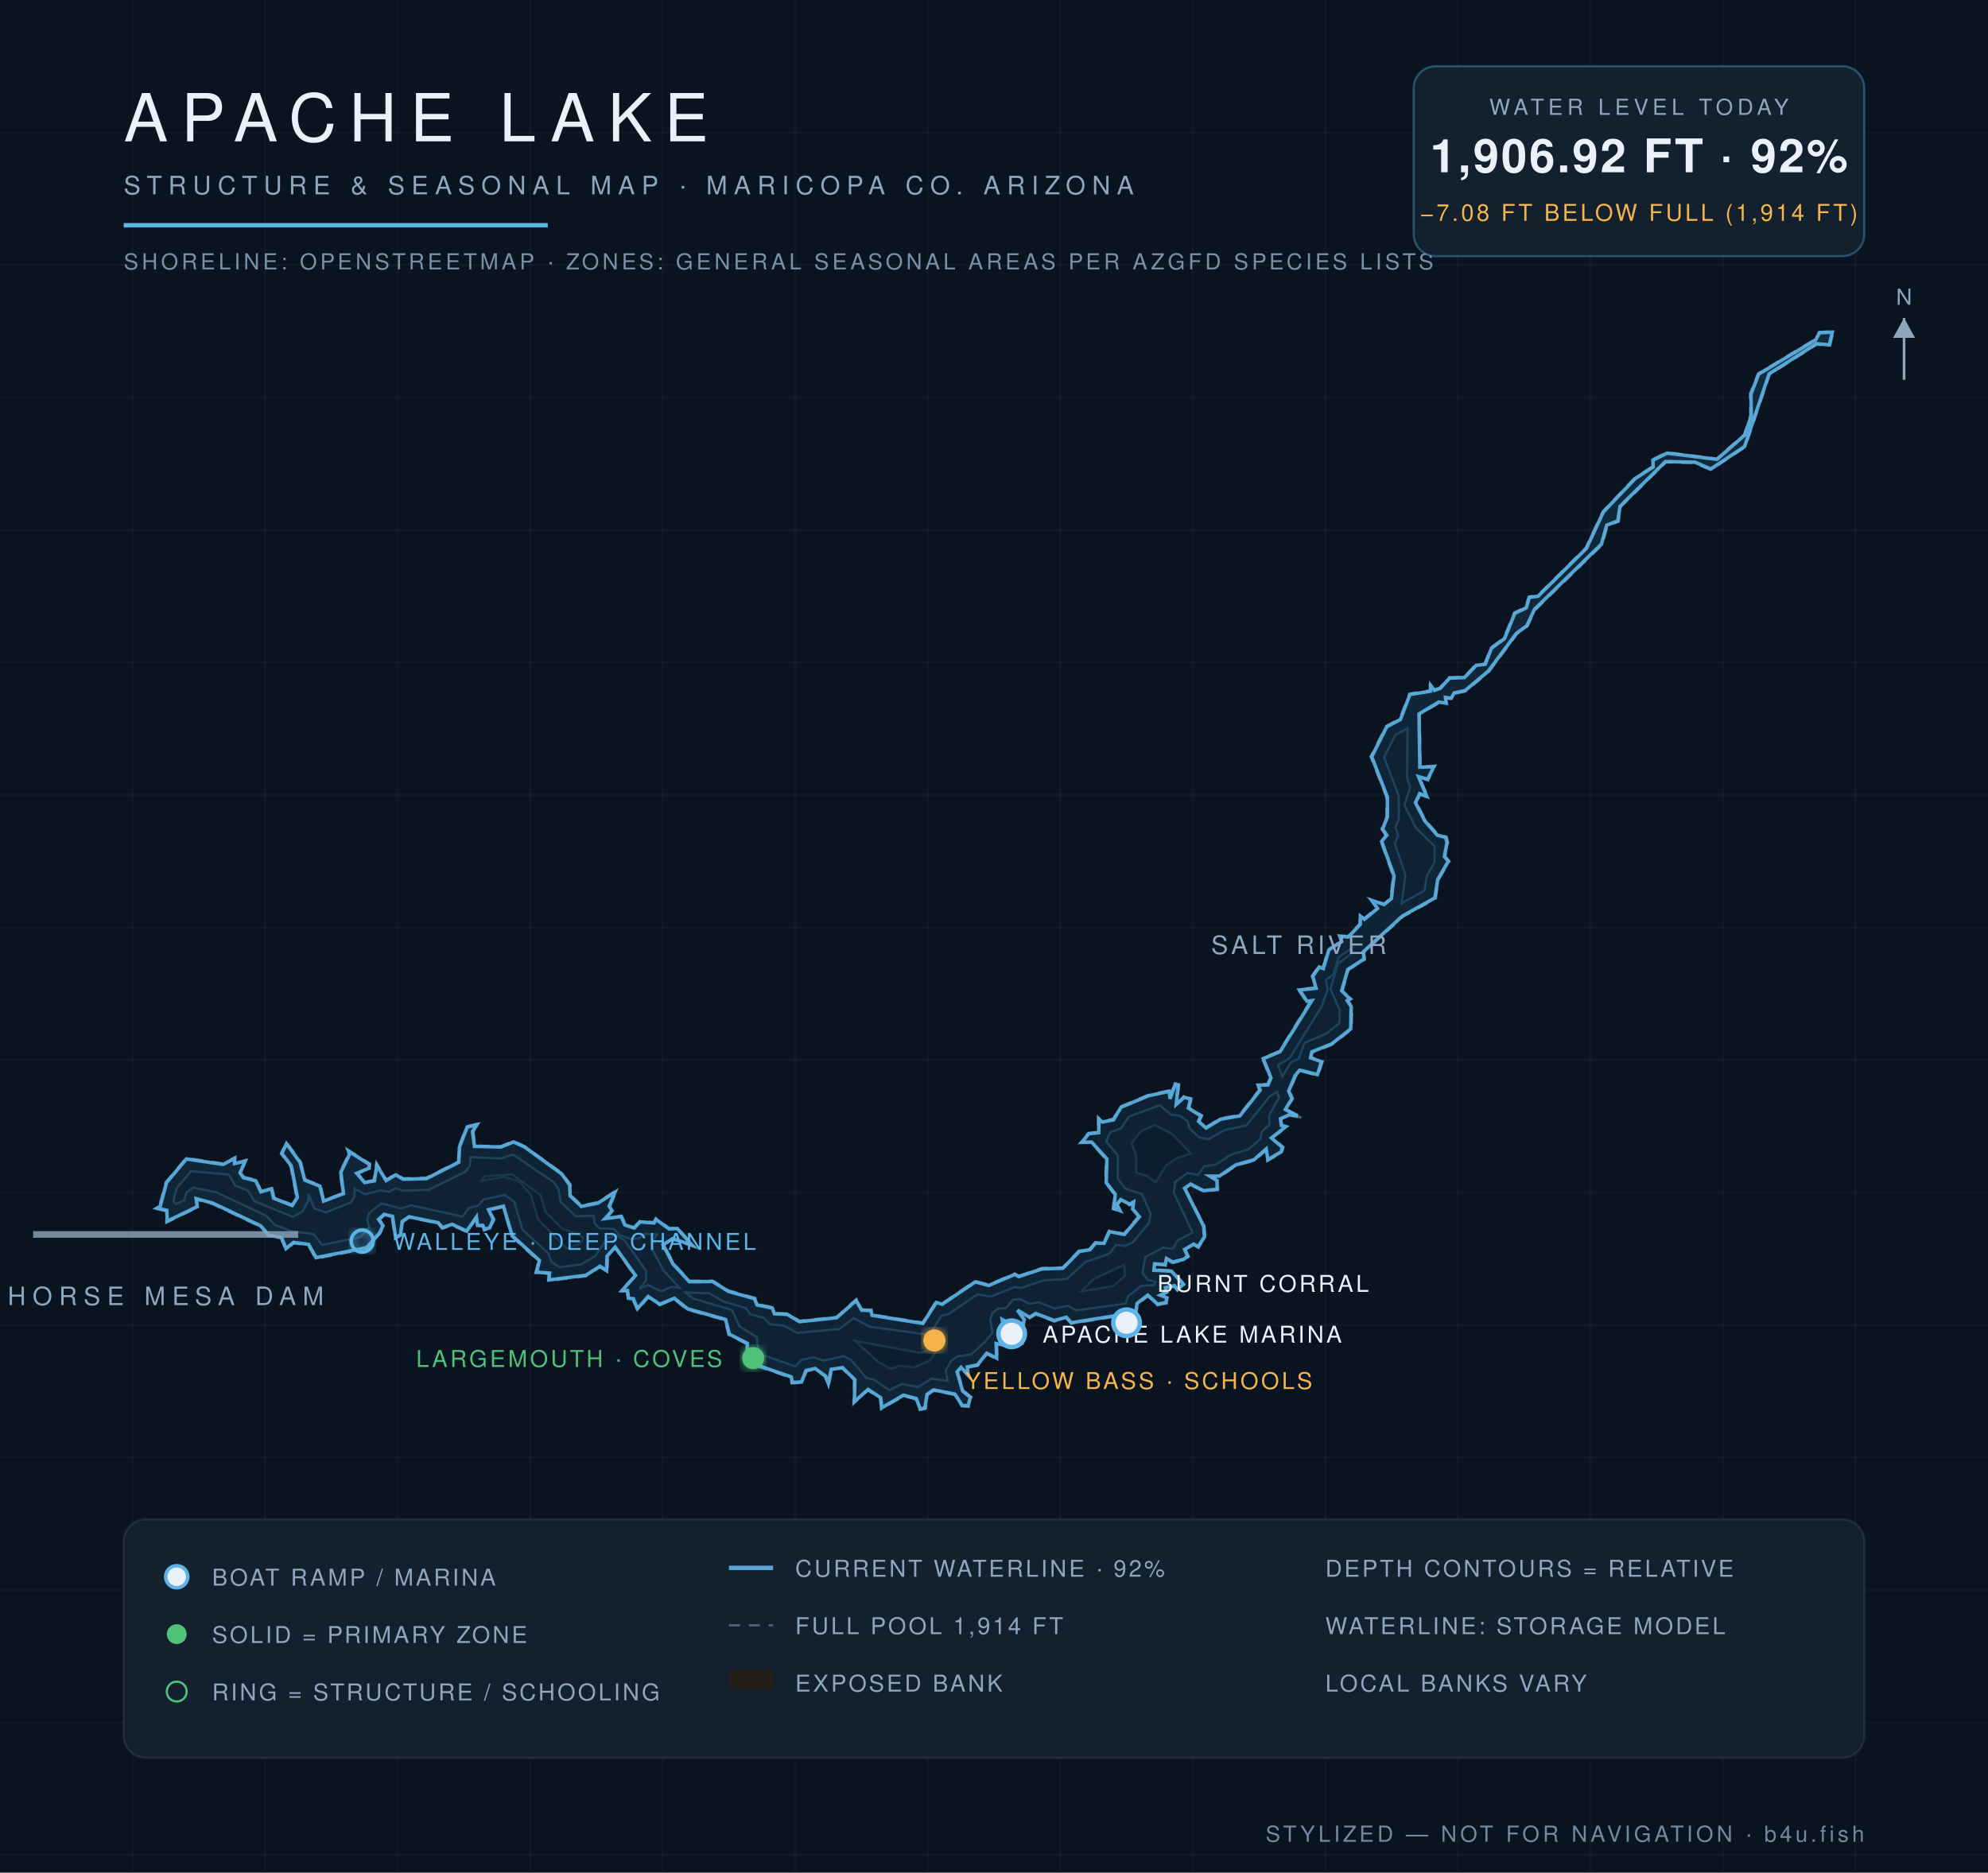
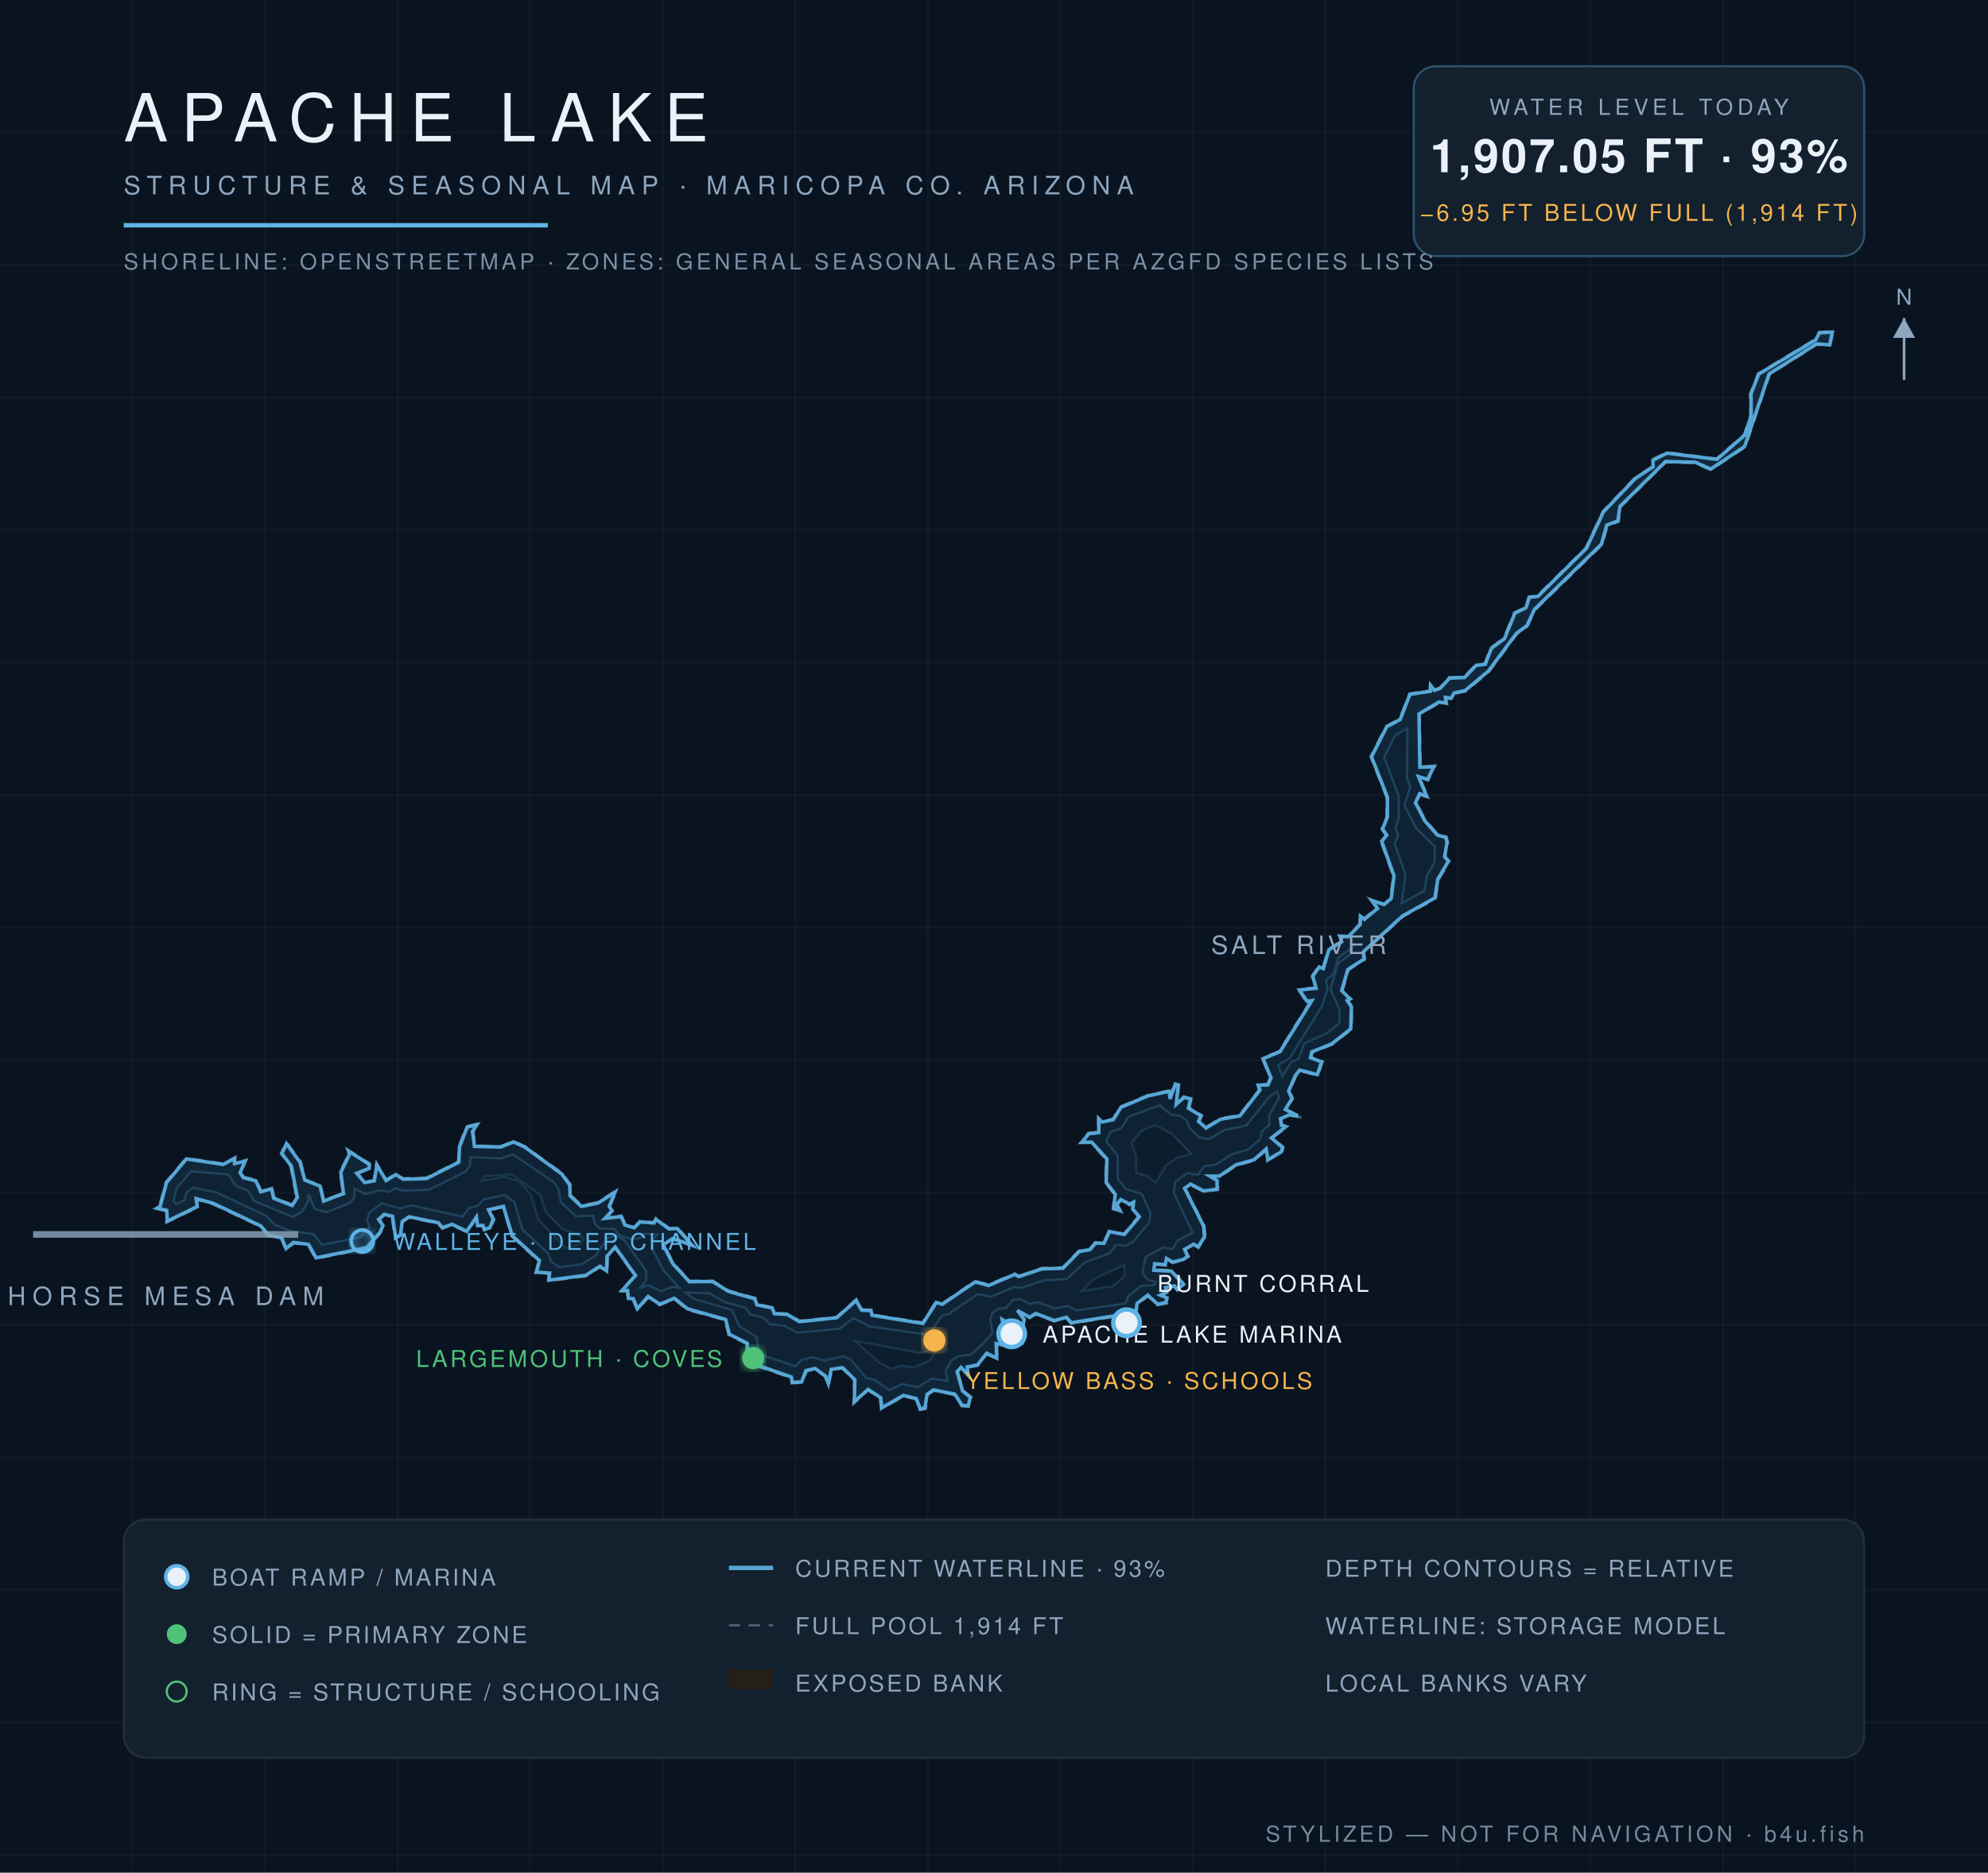
<svg xmlns="http://www.w3.org/2000/svg" viewBox="0 0 900 848" font-family="Helvetica,Arial,sans-serif">
  <defs>
    <radialGradient id="wg" cx="45%" cy="60%" r="80%">
      <stop offset="0%" stop-color="#0c1f31" />
      <stop offset="55%" stop-color="#102639" />
      <stop offset="100%" stop-color="#13293c" />
    </radialGradient>
    <filter id="glow">
      <feGaussianBlur stdDeviation="2.2" result="b" />
      <feMerge>
        <feMergeNode in="b" />
        <feMergeNode in="SourceGraphic" />
      </feMerge>
    </filter>
  </defs>
  <rect width="900" height="848" fill="#0a1420" />
  <g stroke="#ffffff" stroke-opacity="0.025">
    <line x1="60" y1="0" x2="60" y2="848" />
    <line x1="120" y1="0" x2="120" y2="848" />
    <line x1="180" y1="0" x2="180" y2="848" />
    <line x1="240" y1="0" x2="240" y2="848" />
    <line x1="300" y1="0" x2="300" y2="848" />
    <line x1="360" y1="0" x2="360" y2="848" />
    <line x1="420" y1="0" x2="420" y2="848" />
    <line x1="480" y1="0" x2="480" y2="848" />
    <line x1="540" y1="0" x2="540" y2="848" />
    <line x1="600" y1="0" x2="600" y2="848" />
    <line x1="660" y1="0" x2="660" y2="848" />
    <line x1="720" y1="0" x2="720" y2="848" />
    <line x1="780" y1="0" x2="780" y2="848" />
    <line x1="840" y1="0" x2="840" y2="848" />
    <line x1="0" y1="60" x2="900" y2="60" />
    <line x1="0" y1="120" x2="900" y2="120" />
    <line x1="0" y1="180" x2="900" y2="180" />
    <line x1="0" y1="240" x2="900" y2="240" />
    <line x1="0" y1="300" x2="900" y2="300" />
    <line x1="0" y1="360" x2="900" y2="360" />
    <line x1="0" y1="420" x2="900" y2="420" />
    <line x1="0" y1="480" x2="900" y2="480" />
    <line x1="0" y1="540" x2="900" y2="540" />
    <line x1="0" y1="600" x2="900" y2="600" />
    <line x1="0" y1="660" x2="900" y2="660" />
    <line x1="0" y1="720" x2="900" y2="720" />
    <line x1="0" y1="780" x2="900" y2="780" />
    <line x1="0" y1="840" x2="900" y2="840" />
  </g>
  <path d="M 461.3,577.8 L 471.6,574.2 L 481.0,574.0 L 488.4,566.4 L 493.3,565.6 L 495.8,562.5 L 499.6,562.7 L 502.0,557.3 L 508.8,558.7 L 515.4,550.8 L 512.4,547.6 L 513.1,544.7 L 511.4,545.8 L 507.5,543.5 L 505.8,545.6 L 507.9,548.9 L 503.8,547.5 L 504.6,540.9 L 500.4,535.6 L 500.7,525.0 L 494.0,517.5 L 489.0,517.6 L 492.7,513.1 L 497.1,512.6 L 497.1,505.9 L 499.0,507.7 L 503.9,506.7 L 507.2,501.1 L 519.7,495.9 L 529.7,493.7 L 529.5,497.2 L 531.9,490.5 L 533.8,491.0 L 532.8,499.9 L 535.9,496.4 L 539.5,497.3 L 538.4,501.6 L 544.2,505.1 L 543.0,507.6 L 546.0,510.4 L 552.4,506.4 L 561.1,505.0 L 570.1,493.4 L 569.0,491.0 L 573.7,491.0 L 575.0,488.2 L 571.4,479.2 L 579.2,476.0 L 593.5,453.0 L 591.6,453.9 L 587.6,448.0 L 595.5,447.2 L 593.9,442.0 L 597.1,437.4 L 598.8,438.4 L 601.3,429.9 L 607.1,426.2 L 606.1,423.6 L 610.2,423.9 L 615.5,418.4 L 615.5,414.0 L 617.5,415.9 L 623.3,411.1 L 620.1,407.1 L 626.6,409.3 L 629.5,406.8 L 630.7,396.7 L 625.1,380.9 L 627.4,378.2 L 625.5,375.4 L 627.7,369.9 L 627.7,361.0 L 620.5,342.6 L 627.5,328.8 L 633.6,325.6 L 638.1,314.1 L 647.5,312.7 L 647.2,309.1 L 649.5,312.3 L 651.9,311.4 L 656.0,306.7 L 662.8,306.5 L 668.1,301.0 L 672.1,300.5 L 674.9,293.3 L 680.8,289.0 L 685.5,277.4 L 690.6,275.0 L 692.1,270.2 L 696.1,269.7 L 717.9,248.1 L 725.6,231.6 L 740.2,216.3 L 748.1,211.2 L 747.9,208.1 L 754.6,204.8 L 777.1,207.7 L 789.6,196.8 L 792.4,188.2 L 792.3,178.3 L 795.9,169.2 L 821.8,153.6 L 823.5,150.4 L 830.0,150.0 L 828.5,156.6 L 822.5,156.0 L 801.2,169.5 L 790.1,202.4 L 774.5,212.8 L 767.3,209.7 L 754.2,209.3 L 733.7,229.5 L 732.8,236.2 L 727.7,238.0 L 725.4,246.6 L 695.0,276.2 L 691.5,283.6 L 686.8,287.0 L 674.1,304.2 L 663.5,313.1 L 658.5,314.1 L 657.2,316.7 L 654.6,316.1 L 655.1,318.8 L 651.5,318.3 L 642.7,323.5 L 643.1,347.3 L 649.7,346.7 L 646.5,353.4 L 642.6,351.9 L 646.6,361.3 L 642.9,359.8 L 641.2,363.5 L 645.4,371.5 L 651.0,377.9 L 654.9,378.9 L 655.5,381.5 L 654.3,387.9 L 656.2,390.0 L 651.2,398.4 L 650.0,406.9 L 635.1,415.1 L 617.5,431.2 L 617.9,434.5 L 610.5,439.2 L 607.8,448.6 L 611.8,452.4 L 610.2,453.1 L 612.1,455.7 L 611.9,466.1 L 603.1,473.0 L 594.2,476.5 L 593.5,478.7 L 598.8,480.6 L 596.7,487.1 L 588.4,484.9 L 586.7,487.3 L 583.8,494.1 L 585.3,497.5 L 582.3,502.4 L 590.1,506.2 L 583.8,505.1 L 579.9,506.9 L 580.4,509.4 L 582.9,510.1 L 576.0,515.3 L 581.0,519.4 L 580.4,521.9 L 573.7,525.7 L 573.4,520.7 L 567.9,525.6 L 559.7,527.8 L 552.1,533.0 L 547.9,533.0 L 551.4,534.4 L 551.4,538.8 L 544.8,539.6 L 539.1,536.6 L 536.6,538.4 L 545.2,555.1 L 545.7,560.1 L 542.6,565.1 L 540.5,563.8 L 536.5,566.1 L 538.2,569.0 L 536.0,570.7 L 530.8,571.9 L 528.1,570.3 L 527.8,573.1 L 523.0,572.5 L 522.6,574.9 L 530.4,575.2 L 536.3,581.6 L 533.0,584.4 L 531.7,582.6 L 527.9,583.4 L 528.5,585.3 L 525.7,586.5 L 528.7,587.5 L 528.3,590.2 L 523.9,591.0 L 519.8,586.9 L 515.1,590.4 L 514.0,597.2 L 510.1,599.4 L 508.0,595.7 L 484.9,599.4 L 482.7,596.9 L 477.3,598.4 L 468.9,595.2 L 466.1,596.9 L 460.7,593.7 L 464.1,597.5 L 461.4,607.9 L 463.5,608.5 L 459.7,608.7 L 456.4,599.5 L 453.9,597.8 L 456.3,610.0 L 451.3,608.7 L 451.6,615.6 L 446.8,613.2 L 442.7,618.4 L 438.2,619.2 L 438.9,623.8 L 435.0,619.6 L 433.6,621.4 L 436.1,629.7 L 439.8,632.6 L 438.6,637.0 L 435.4,636.8 L 432.1,631.6 L 422.6,629.8 L 420.0,631.6 L 419.1,637.9 L 416.4,638.5 L 414.6,633.6 L 409.0,632.2 L 398.9,638.1 L 398.4,633.1 L 392.9,629.5 L 386.4,635.6 L 386.7,625.0 L 381.3,619.6 L 376.6,620.3 L 375.1,627.9 L 373.5,623.3 L 369.0,620.1 L 365.2,620.9 L 363.1,626.1 L 358.4,626.4 L 358.0,623.9 L 337.7,616.9 L 338.0,608.5 L 329.8,604.5 L 328.2,597.8 L 311.1,593.1 L 305.1,588.2 L 298.7,591.0 L 293.5,587.5 L 288.5,593.3 L 286.4,588.3 L 284.2,588.3 L 283.8,584.6 L 280.7,584.9 L 287.4,577.7 L 278.4,565.1 L 275.2,569.0 L 275.0,576.2 L 271.7,573.7 L 265.3,577.9 L 248.1,580.1 L 248.6,576.8 L 242.4,576.4 L 243.9,571.1 L 231.6,559.8 L 227.8,546.6 L 221.5,548.1 L 223.8,552.2 L 221.9,556.3 L 219.1,557.2 L 218.4,555.2 L 215.8,555.3 L 215.6,551.5 L 211.5,558.0 L 204.6,554.8 L 200.2,556.4 L 198.3,554.0 L 185.2,551.3 L 182.4,553.3 L 181.6,559.5 L 178.8,561.0 L 177.4,551.0 L 174.0,550.3 L 171.8,552.3 L 173.8,554.9 L 172.2,558.4 L 166.2,565.3 L 142.9,570.0 L 139.5,563.8 L 133.0,563.0 L 129.4,566.0 L 127.3,560.8 L 121.5,559.7 L 117.8,555.4 L 96.2,545.2 L 88.9,543.2 L 89.7,546.6 L 75.3,553.6 L 75.2,548.4 L 70.0,547.2 L 72.1,546.2 L 75.1,535.3 L 84.3,524.4 L 101.0,526.9 L 106.6,524.0 L 106.3,526.5 L 111.5,525.3 L 109.0,531.2 L 110.5,533.0 L 116.0,534.3 L 118.3,539.4 L 123.2,537.8 L 124.1,542.3 L 132.2,545.5 L 134.2,542.2 L 131.5,528.1 L 127.2,522.4 L 129.6,517.1 L 136.2,526.2 L 138.3,534.2 L 145.2,536.8 L 146.5,543.6 L 155.2,540.3 L 153.9,530.7 L 157.8,522.7 L 157.1,520.4 L 167.5,527.0 L 167.4,529.3 L 161.9,531.4 L 165.2,535.2 L 169.2,534.5 L 170.4,526.6 L 174.9,534.2 L 179.2,531.5 L 182.5,533.6 L 193.0,533.3 L 207.5,526.0 L 207.7,519.3 L 211.2,510.1 L 216.7,508.7 L 214.3,512.4 L 215.1,518.8 L 226.7,519.1 L 232.5,516.7 L 237.6,519.1 L 254.5,531.3 L 258.3,536.4 L 258.5,541.3 L 263.4,545.9 L 270.6,544.4 L 279.2,538.9 L 276.2,546.3 L 277.6,548.4 L 274.1,551.4 L 281.4,550.5 L 283.2,554.4 L 287.1,555.7 L 289.6,552.9 L 296.0,553.5 L 296.9,551.6 L 303.0,556.1 L 306.7,555.9 L 314.5,564.7 L 304.5,561.2 L 300.5,563.6 L 305.0,572.2 L 312.2,580.0 L 322.7,580.0 L 329.9,584.4 L 341.9,587.8 L 342.9,590.6 L 349.9,592.0 L 350.8,594.6 L 356.5,594.8 L 362.0,598.1 L 378.7,596.4 L 387.7,588.3 L 390.4,593.0 L 394.6,593.1 L 394.9,595.3 L 417.7,598.9 L 423.7,589.4 L 426.5,590.3 L 441.4,580.1 L 447.6,581.7 L 459.4,576.7 L 461.3,577.8 Z" fill="#241f19" fill-opacity="0.9" stroke="#8ea6be" stroke-opacity="0.5" stroke-width="1.2" stroke-dasharray="5 4" />
-   <path d="M 461.2,578.1 L 471.7,574.6 L 481.2,574.3 L 488.6,566.7 L 493.4,565.9 L 496.0,562.9 L 499.8,563.0 L 502.3,557.7 L 509.0,559.0 L 515.8,551.0 L 512.8,547.5 L 513.2,544.3 L 511.4,545.3 L 507.4,543.2 L 505.5,545.5 L 507.0,548.2 L 504.2,547.2 L 504.9,540.8 L 500.8,535.5 L 501.1,524.8 L 494.2,517.2 L 489.8,517.2 L 492.9,513.4 L 497.4,512.9 L 497.5,506.8 L 499.0,508.1 L 504.1,507.1 L 507.5,501.4 L 519.9,496.2 L 529.3,494.2 L 529.7,497.6 L 532.1,490.9 L 533.4,491.3 L 532.5,500.1 L 536.1,496.9 L 539.0,497.6 L 538.0,501.8 L 543.7,505.3 L 542.6,507.8 L 546.0,510.8 L 552.6,506.8 L 561.3,505.3 L 570.5,493.6 L 569.6,491.4 L 574.0,491.3 L 575.4,488.1 L 571.9,479.4 L 579.5,476.2 L 593.9,453.1 L 591.7,453.4 L 588.3,448.3 L 595.8,447.5 L 594.3,442.1 L 597.2,437.9 L 599.1,438.6 L 601.6,430.1 L 607.4,426.4 L 606.6,424.0 L 610.4,424.3 L 615.8,418.6 L 615.9,414.9 L 617.7,416.3 L 623.6,411.4 L 621.2,407.8 L 626.6,409.6 L 629.9,406.9 L 631.1,396.6 L 625.5,381.0 L 627.8,378.2 L 625.9,375.4 L 628.1,369.9 L 628.1,361.0 L 621.0,342.7 L 627.8,329.1 L 634.0,325.8 L 638.3,314.5 L 647.6,313.0 L 647.7,310.4 L 649.4,312.6 L 652.0,311.7 L 656.2,307.1 L 663.0,306.8 L 668.3,301.3 L 672.4,300.8 L 675.2,293.5 L 681.1,289.2 L 685.8,277.7 L 690.9,275.3 L 692.4,270.5 L 696.3,270.0 L 718.2,248.3 L 725.9,231.8 L 740.4,216.6 L 748.4,211.5 L 748.3,208.4 L 754.7,205.2 L 777.3,208.0 L 789.9,197.0 L 792.8,188.3 L 792.7,178.4 L 796.2,169.4 L 822.0,153.9 L 823.7,150.7 L 829.5,150.4 L 828.2,156.2 L 822.4,155.6 L 800.9,169.3 L 789.8,202.2 L 774.5,212.4 L 767.4,209.3 L 754.0,209.0 L 733.4,229.3 L 732.4,235.9 L 727.4,237.8 L 725.0,246.4 L 694.7,275.9 L 691.2,283.4 L 686.5,286.8 L 673.8,303.9 L 663.3,312.7 L 658.3,313.8 L 657.0,316.2 L 654.4,315.8 L 654.6,318.4 L 651.4,317.9 L 642.4,323.3 L 642.8,347.4 L 649.1,347.2 L 646.3,352.9 L 642.2,351.7 L 645.9,360.6 L 642.7,359.4 L 640.8,363.5 L 645.1,371.8 L 650.7,378.2 L 654.5,379.2 L 655.1,381.5 L 653.9,387.9 L 655.7,390.0 L 650.9,398.2 L 649.6,406.6 L 634.9,414.8 L 617.2,431.0 L 617.5,434.3 L 610.2,439.0 L 607.4,448.6 L 611.1,452.3 L 609.9,453.1 L 611.7,455.8 L 611.5,465.9 L 602.9,472.7 L 593.9,476.3 L 593.3,479.0 L 598.3,480.8 L 596.4,486.6 L 588.4,484.6 L 586.3,487.1 L 583.4,494.1 L 584.9,497.5 L 581.9,502.4 L 587.5,505.4 L 583.8,504.8 L 579.7,506.6 L 580.1,509.7 L 582.1,510.2 L 575.6,515.3 L 580.6,519.6 L 580.0,521.6 L 574.0,525.1 L 573.2,520.3 L 567.7,525.2 L 559.5,527.5 L 552.0,532.6 L 547.7,532.6 L 551.0,534.6 L 551.0,538.5 L 544.9,539.2 L 539.0,536.2 L 536.3,538.1 L 544.9,555.2 L 545.3,560.1 L 542.4,564.5 L 540.4,563.4 L 536.3,565.8 L 537.7,568.9 L 535.8,570.3 L 530.9,571.5 L 528.1,569.9 L 527.5,572.7 L 522.7,572.3 L 522.4,575.2 L 530.3,575.6 L 535.8,581.6 L 533.0,583.9 L 531.7,582.2 L 527.6,583.1 L 528.0,585.1 L 525.3,586.5 L 528.3,587.7 L 527.9,589.8 L 524.1,590.6 L 519.6,586.5 L 514.8,590.2 L 513.7,597.0 L 510.2,598.9 L 508.0,595.3 L 485.0,599.0 L 482.8,596.5 L 477.3,598.0 L 468.9,594.8 L 466.1,596.5 L 460.6,593.3 L 463.7,597.6 L 461.2,608.3 L 459.9,608.3 L 456.8,599.2 L 453.7,597.5 L 455.8,609.4 L 451.0,608.4 L 451.2,615.0 L 446.7,612.8 L 442.5,618.1 L 437.9,619.0 L 438.3,622.6 L 435.1,619.2 L 433.3,621.2 L 435.8,629.9 L 439.3,632.8 L 438.3,636.6 L 435.6,636.4 L 432.3,631.3 L 422.6,629.4 L 419.7,631.4 L 418.7,637.6 L 416.6,638.0 L 414.8,633.3 L 409.0,631.8 L 399.2,637.5 L 398.7,632.9 L 393.0,629.2 L 386.8,634.7 L 387.0,624.8 L 381.4,619.3 L 376.3,620.1 L 375.0,626.5 L 373.7,623.1 L 369.0,619.7 L 364.9,620.6 L 362.9,625.8 L 358.7,626.0 L 358.2,623.5 L 338.1,616.6 L 338.3,608.3 L 330.2,604.2 L 328.5,597.5 L 311.3,592.7 L 305.3,587.9 L 298.7,590.6 L 293.4,587.1 L 288.6,592.6 L 286.7,588.1 L 284.5,587.9 L 284.1,584.4 L 281.6,584.4 L 287.7,577.6 L 278.5,564.7 L 274.8,568.9 L 274.6,575.4 L 271.6,573.4 L 265.2,577.5 L 248.5,579.6 L 248.8,576.5 L 242.9,576.1 L 244.2,570.8 L 231.9,559.6 L 227.9,546.2 L 221.2,547.8 L 223.3,552.2 L 221.7,556.0 L 219.4,556.7 L 218.6,554.9 L 216.2,554.9 L 215.7,551.1 L 211.3,557.5 L 204.7,554.4 L 200.3,555.9 L 198.4,553.7 L 185.2,551.0 L 182.1,553.1 L 181.3,559.2 L 179.1,560.4 L 177.7,550.8 L 173.9,549.9 L 171.4,552.2 L 173.4,555.0 L 171.9,558.2 L 166.0,565.0 L 143.1,569.5 L 139.7,563.5 L 132.9,562.6 L 129.5,565.4 L 127.5,560.5 L 121.7,559.3 L 118.0,555.1 L 96.3,544.8 L 88.8,542.8 L 89.3,546.4 L 75.7,553.0 L 75.5,548.1 L 71.1,547.1 L 72.5,546.3 L 75.4,535.5 L 84.4,524.8 L 101.0,527.3 L 106.1,524.6 L 106.2,526.9 L 110.9,525.8 L 108.7,531.1 L 110.2,533.3 L 115.8,534.7 L 118.1,539.7 L 122.9,538.3 L 123.9,542.6 L 132.3,545.9 L 134.6,542.2 L 131.9,528.0 L 127.6,522.3 L 129.7,517.9 L 135.8,526.3 L 138.0,534.4 L 144.8,537.1 L 146.5,543.9 L 155.5,540.5 L 154.3,530.8 L 158.2,522.8 L 157.8,521.3 L 167.1,527.2 L 167.1,529.0 L 161.5,531.3 L 165.1,535.5 L 169.5,534.7 L 170.6,527.7 L 174.8,534.6 L 179.2,532.0 L 182.5,534.0 L 193.1,533.7 L 207.7,526.3 L 208.0,519.4 L 211.5,510.4 L 215.9,509.3 L 213.9,512.4 L 214.8,519.1 L 226.7,519.4 L 232.5,517.1 L 237.5,519.4 L 254.3,531.6 L 257.9,536.6 L 258.1,541.5 L 263.2,546.3 L 270.7,544.8 L 278.4,539.9 L 275.8,546.2 L 277.1,548.3 L 273.9,551.8 L 281.2,550.9 L 282.9,554.7 L 287.1,556.1 L 289.8,553.3 L 296.1,553.8 L 297.0,552.2 L 302.9,556.5 L 306.6,556.3 L 313.3,563.8 L 304.5,560.9 L 300.2,563.7 L 304.7,572.4 L 312.1,580.4 L 322.6,580.3 L 329.8,584.8 L 341.6,588.1 L 342.7,590.9 L 349.6,592.3 L 350.6,594.9 L 356.4,595.2 L 361.9,598.5 L 378.8,596.7 L 387.6,588.9 L 390.1,593.3 L 394.3,593.5 L 394.8,595.6 L 417.8,599.3 L 423.9,589.8 L 426.6,590.6 L 441.5,580.5 L 447.6,582.1 L 459.4,577.1 L 461.2,578.1 Z" fill="url(#wg)" stroke="#5eb4e7" stroke-opacity="0.9" stroke-width="1.6" />
-   <path d="M 79.8,545.2 L 78.5,543.9 L 80.1,537.9 L 86.5,530.4 L 103.5,531.9 L 106.6,537.0 L 112.1,539.1 L 115.1,543.9 L 132.6,551.1 L 136.9,548.6 L 139.6,543.8 L 139.6,540.7 L 142.3,547.3 L 147.7,549.0 L 158.7,544.6 L 160.5,542.0 L 160.5,538.3 L 165.3,540.8 L 172.3,539.1 L 176.1,539.7 L 179.2,538.1 L 182.4,539.2 L 194.1,538.8 L 210.7,530.6 L 212.7,528.0 L 213.1,524.0 L 226.8,524.6 L 232.3,522.8 L 250.6,535.3 L 252.8,538.4 L 253.8,544.3 L 260.7,550.8 L 268.6,550.5 L 269.2,554.0 L 271.4,556.3 L 278.0,556.5 L 280.3,559.2 L 285.7,561.1 L 289.3,560.8 L 291.9,558.7 L 297.5,559.0 L 295.2,562.1 L 295.4,565.9 L 300.4,575.4 L 307.6,583.2 L 304.2,582.7 L 299.3,584.7 L 293.3,581.9 L 289.5,583.6 L 292.5,579.9 L 292.6,575.6 L 282.7,561.6 L 279.1,559.5 L 275.0,560.6 L 269.6,568.6 L 263.3,572.5 L 253.3,573.8 L 249.5,571.3 L 248.3,567.6 L 236.5,556.8 L 232.9,544.3 L 228.5,541.1 L 219.0,543.1 L 216.4,545.9 L 212.1,547.1 L 209.4,550.9 L 186.1,545.8 L 181.4,547.2 L 172.7,544.9 L 167.1,549.3 L 166.2,552.4 L 167.2,555.6 L 163.3,560.2 L 145.8,563.7 L 142.0,558.8 L 131.8,557.5 L 124.4,554.6 L 120.5,550.5 L 97.7,539.8 L 87.4,537.8 L 84.4,540.0 L 83.4,543.5 L 79.8,545.2 Z" fill="#0e2233" stroke="#5eb4e7" stroke-opacity="0.22" stroke-width="1" />
-   <path d="M 310.4,585.3 L 321.1,585.6 L 327.7,589.5 L 337.6,592.3 L 339.6,595.1 L 345.7,596.8 L 348.6,599.7 L 354.9,600.3 L 360.9,603.6 L 380.1,601.8 L 386.4,596.9 L 393.8,600.8 L 419.3,604.3 L 422.0,602.5 L 426.2,595.9 L 429.4,595.1 L 442.5,586.1 L 448.5,587.2 L 459.1,582.9 L 462.4,583.2 L 472.6,579.8 L 483.0,579.2 L 491.2,571.6 L 502.2,567.7 L 505.3,563.7 L 509.5,564.2 L 512.9,562.5 L 520.2,553.7 L 520.9,549.6 L 517.0,540.7 L 509.5,538.3 L 506.0,533.7 L 506.1,523.3 L 500.8,516.8 L 502.7,512.6 L 507.5,511.0 L 511.1,505.6 L 525.0,500.5 L 530.2,504.8 L 534.2,505.3 L 537.4,507.5 L 538.6,511.0 L 542.8,515.0 L 547.1,515.9 L 554.4,511.7 L 564.2,509.7 L 574.8,496.5 L 578.2,494.3 L 579.0,497.1 L 574.6,505.0 L 574.7,509.3 L 571.3,512.3 L 570.5,515.9 L 565.1,520.5 L 557.4,522.8 L 550.4,527.4 L 545.1,528.1 L 542.4,532.0 L 537.5,531.2 L 532.0,535.3 L 531.4,540.1 L 539.9,558.2 L 533.0,561.8 L 531.0,565.5 L 526.5,565.0 L 518.5,569.2 L 517.2,576.4 L 519.5,579.5 L 523.1,580.5 L 522.5,581.9 L 516.6,582.3 L 510.8,586.9 L 509.5,590.3 L 487.1,593.4 L 483.6,591.3 L 477.5,592.5 L 470.1,589.7 L 466.0,590.4 L 461.8,588.2 L 458.6,588.6 L 455.3,592.4 L 451.9,592.6 L 449.3,594.5 L 448.3,597.6 L 449.3,603.5 L 445.8,607.7 L 439.7,613.3 L 433.5,614.2 L 430.7,616.1 L 428.1,620.6 L 429.0,625.3 L 421.7,624.3 L 415.6,628.1 L 408.4,626.7 L 402.6,629.5 L 395.6,624.7 L 392.2,624.0 L 385.2,615.7 L 381.9,614.1 L 373.0,616.1 L 367.9,614.6 L 362.7,615.9 L 360.1,618.7 L 343.4,613.0 L 342.6,605.4 L 334.7,600.6 L 331.4,593.2 L 313.7,588.0 L 310.4,585.3 Z" fill="#0e2233" stroke="#5eb4e7" stroke-opacity="0.22" stroke-width="1" />
-   <path d="M 580.5,487.5 L 578.6,482.3 L 583.8,479.2 L 598.4,455.7 L 601.0,448.1 L 600.3,443.8 L 603.6,441.2 L 606.0,433.5 L 612.3,429.1 L 611.9,431.7 L 605.7,436.4 L 602.3,447.8 L 606.5,457.4 L 606.4,463.3 L 600.3,468.1 L 590.5,472.3 L 588.0,479.4 L 584.5,481.0 L 580.5,487.5 Z" fill="#0e2233" stroke="#5eb4e7" stroke-opacity="0.22" stroke-width="1" />
+   <path d="M 461.2,578.1 L 471.7,574.6 L 481.2,574.3 L 488.6,566.7 L 493.4,565.9 L 496.0,562.9 L 499.8,563.0 L 502.3,557.7 L 509.0,559.0 L 515.8,551.0 L 512.8,547.5 L 513.2,544.4 L 511.4,545.3 L 507.4,543.2 L 505.5,545.5 L 507.0,548.2 L 504.2,547.2 L 504.9,540.8 L 500.8,535.5 L 501.1,524.8 L 494.2,517.2 L 489.8,517.2 L 492.9,513.4 L 497.4,512.9 L 497.5,506.8 L 499.0,508.1 L 504.0,507.0 L 507.5,501.4 L 519.9,496.2 L 529.3,494.2 L 529.7,497.6 L 532.1,490.9 L 533.4,491.3 L 532.5,500.1 L 536.1,496.9 L 539.0,497.6 L 538.0,501.8 L 543.7,505.3 L 542.6,507.8 L 546.0,510.8 L 552.6,506.8 L 561.3,505.3 L 570.4,493.6 L 569.6,491.4 L 574.0,491.3 L 575.4,488.1 L 571.8,479.4 L 579.5,476.2 L 593.9,453.1 L 591.7,453.4 L 588.3,448.3 L 595.8,447.5 L 594.3,442.1 L 597.2,437.9 L 599.1,438.6 L 601.6,430.1 L 607.4,426.4 L 606.6,424.0 L 610.4,424.2 L 615.8,418.6 L 615.9,414.9 L 617.7,416.3 L 623.6,411.4 L 621.2,407.8 L 626.6,409.6 L 629.8,406.9 L 631.1,396.6 L 625.5,381.0 L 627.8,378.2 L 625.9,375.4 L 628.1,369.9 L 628.1,361.0 L 620.9,342.7 L 627.8,329.1 L 633.9,325.8 L 638.3,314.4 L 647.6,313.0 L 647.7,310.4 L 649.4,312.6 L 652.0,311.7 L 656.2,307.1 L 663.0,306.8 L 668.3,301.3 L 672.4,300.8 L 675.2,293.5 L 681.1,289.2 L 685.8,277.7 L 690.8,275.2 L 692.4,270.5 L 696.3,270.0 L 718.2,248.3 L 725.9,231.8 L 740.4,216.6 L 748.4,211.4 L 748.3,208.4 L 754.7,205.2 L 777.3,208.0 L 789.9,197.0 L 792.8,188.3 L 792.7,178.4 L 796.2,169.4 L 822.0,153.9 L 823.7,150.7 L 829.5,150.4 L 828.3,156.2 L 822.4,155.7 L 800.9,169.3 L 789.8,202.2 L 774.5,212.4 L 767.4,209.3 L 754.0,209.0 L 733.4,229.3 L 732.4,235.9 L 727.4,237.8 L 725.0,246.4 L 694.7,275.9 L 691.2,283.4 L 686.5,286.8 L 673.8,303.9 L 663.3,312.7 L 658.3,313.8 L 657.0,316.2 L 654.4,315.8 L 654.6,318.4 L 651.4,317.9 L 642.4,323.3 L 642.8,347.4 L 649.1,347.2 L 646.3,352.9 L 642.2,351.7 L 645.9,360.6 L 642.7,359.4 L 640.8,363.5 L 645.1,371.8 L 650.8,378.2 L 654.5,379.2 L 655.1,381.5 L 654.0,387.9 L 655.7,390.0 L 650.9,398.2 L 649.6,406.6 L 634.9,414.8 L 617.2,431.0 L 617.5,434.3 L 610.2,439.0 L 607.4,448.6 L 611.1,452.3 L 609.9,453.1 L 611.8,455.8 L 611.5,465.9 L 602.9,472.7 L 593.9,476.3 L 593.3,479.0 L 598.3,480.8 L 596.4,486.6 L 588.4,484.6 L 586.4,487.1 L 583.4,494.1 L 584.9,497.5 L 581.9,502.4 L 587.6,505.4 L 583.8,504.8 L 579.7,506.6 L 580.1,509.6 L 582.1,510.2 L 575.6,515.3 L 580.6,519.6 L 580.1,521.6 L 574.0,525.1 L 573.2,520.3 L 567.7,525.2 L 559.5,527.5 L 552.0,532.6 L 547.7,532.6 L 551.0,534.6 L 551.0,538.5 L 544.9,539.3 L 539.0,536.2 L 536.3,538.1 L 544.9,555.2 L 545.3,560.1 L 542.4,564.6 L 540.4,563.4 L 536.3,565.8 L 537.7,568.9 L 535.8,570.3 L 530.9,571.5 L 528.1,569.9 L 527.5,572.7 L 522.7,572.3 L 522.4,575.2 L 530.3,575.6 L 535.8,581.6 L 533.0,583.9 L 531.7,582.3 L 527.7,583.1 L 528.1,585.1 L 525.3,586.5 L 528.3,587.7 L 527.9,589.8 L 524.1,590.6 L 519.6,586.5 L 514.8,590.2 L 513.7,597.0 L 510.2,598.9 L 508.0,595.3 L 485.0,599.0 L 482.8,596.5 L 477.3,598.0 L 468.9,594.8 L 466.1,596.5 L 460.6,593.4 L 463.7,597.6 L 461.2,608.3 L 459.9,608.3 L 456.7,599.3 L 453.7,597.5 L 455.8,609.5 L 451.0,608.4 L 451.2,615.0 L 446.7,612.8 L 442.5,618.1 L 437.9,619.0 L 438.3,622.6 L 435.1,619.2 L 433.3,621.2 L 435.8,629.9 L 439.3,632.8 L 438.3,636.6 L 435.6,636.4 L 432.2,631.3 L 422.6,629.4 L 419.7,631.4 L 418.7,637.6 L 416.6,638.0 L 414.8,633.3 L 409.0,631.9 L 399.2,637.5 L 398.7,632.9 L 393.0,629.2 L 386.8,634.7 L 387.0,624.8 L 381.4,619.3 L 376.3,620.1 L 375.0,626.5 L 373.7,623.1 L 369.0,619.7 L 364.9,620.6 L 362.9,625.8 L 358.7,626.0 L 358.2,623.5 L 338.1,616.6 L 338.3,608.3 L 330.2,604.2 L 328.5,597.5 L 311.3,592.7 L 305.3,587.9 L 298.7,590.6 L 293.4,587.1 L 288.6,592.6 L 286.7,588.1 L 284.5,588.0 L 284.1,584.4 L 281.6,584.4 L 287.7,577.6 L 278.5,564.7 L 274.8,568.9 L 274.6,575.5 L 271.6,573.4 L 265.2,577.5 L 248.5,579.7 L 248.8,576.5 L 242.9,576.1 L 244.2,570.8 L 231.9,559.6 L 227.9,546.3 L 221.2,547.8 L 223.3,552.2 L 221.7,556.0 L 219.4,556.7 L 218.6,554.9 L 216.2,555.0 L 215.7,551.1 L 211.3,557.6 L 204.7,554.4 L 200.3,555.9 L 198.4,553.7 L 185.2,551.0 L 182.1,553.1 L 181.3,559.2 L 179.1,560.4 L 177.7,550.8 L 173.9,549.9 L 171.4,552.2 L 173.4,555.0 L 171.9,558.2 L 166.0,565.0 L 143.1,569.6 L 139.7,563.5 L 132.9,562.6 L 129.5,565.4 L 127.5,560.5 L 121.7,559.4 L 118.0,555.1 L 96.3,544.8 L 88.8,542.8 L 89.3,546.4 L 75.7,553.0 L 75.5,548.1 L 71.1,547.1 L 72.5,546.3 L 75.4,535.5 L 84.4,524.8 L 101.0,527.3 L 106.1,524.6 L 106.2,526.9 L 110.9,525.8 L 108.7,531.1 L 110.2,533.3 L 115.8,534.7 L 118.1,539.7 L 122.9,538.3 L 123.9,542.6 L 132.3,545.9 L 134.6,542.2 L 131.9,528.0 L 127.6,522.4 L 129.7,517.9 L 135.8,526.3 L 138.0,534.4 L 144.9,537.1 L 146.5,543.9 L 155.5,540.5 L 154.3,530.8 L 158.2,522.8 L 157.8,521.3 L 167.1,527.2 L 167.1,529.1 L 161.5,531.3 L 165.1,535.5 L 169.5,534.7 L 170.6,527.6 L 174.8,534.6 L 179.2,531.9 L 182.5,534.0 L 193.1,533.7 L 207.7,526.3 L 208.0,519.4 L 211.5,510.4 L 215.9,509.3 L 213.9,512.4 L 214.8,519.1 L 226.7,519.4 L 232.5,517.1 L 237.5,519.4 L 254.3,531.6 L 257.9,536.6 L 258.1,541.5 L 263.2,546.3 L 270.7,544.8 L 278.4,539.9 L 275.8,546.2 L 277.1,548.3 L 273.9,551.7 L 281.2,550.9 L 282.9,554.7 L 287.1,556.0 L 289.8,553.3 L 296.1,553.8 L 297.0,552.2 L 302.9,556.5 L 306.6,556.3 L 313.3,563.8 L 304.5,560.9 L 300.2,563.7 L 304.7,572.4 L 312.1,580.4 L 322.6,580.3 L 329.8,584.8 L 341.7,588.1 L 342.7,590.9 L 349.6,592.3 L 350.6,594.9 L 356.4,595.2 L 361.9,598.5 L 378.8,596.7 L 387.6,588.9 L 390.1,593.3 L 394.3,593.5 L 394.8,595.6 L 417.8,599.3 L 423.9,589.8 L 426.6,590.6 L 441.5,580.5 L 447.6,582.1 L 459.4,577.1 L 461.2,578.1 Z" fill="url(#wg)" stroke="#5eb4e7" stroke-opacity="0.9" stroke-width="1.6" />
+   <path d="M 79.8,545.2 L 78.5,543.9 L 80.1,537.9 L 86.5,530.4 L 103.5,531.9 L 106.6,537.0 L 112.1,539.1 L 115.1,543.9 L 132.6,551.1 L 136.9,548.6 L 139.6,543.8 L 139.6,540.7 L 142.3,547.3 L 147.7,549.0 L 158.7,544.6 L 160.5,542.0 L 160.5,538.2 L 165.3,540.7 L 172.3,539.1 L 176.1,539.7 L 179.2,538.1 L 182.4,539.2 L 194.1,538.8 L 210.7,530.6 L 212.7,528.0 L 213.1,524.0 L 226.8,524.6 L 232.3,522.8 L 250.6,535.3 L 252.8,538.4 L 253.8,544.3 L 260.7,550.8 L 268.6,550.5 L 269.2,554.0 L 271.4,556.3 L 278.0,556.5 L 280.3,559.2 L 285.7,561.1 L 289.3,560.8 L 291.9,558.7 L 297.5,559.0 L 295.2,562.1 L 295.5,565.9 L 300.4,575.4 L 307.6,583.2 L 304.2,582.7 L 299.3,584.7 L 293.3,581.9 L 289.5,583.6 L 292.5,579.9 L 292.6,575.6 L 282.7,561.6 L 279.1,559.5 L 275.0,560.6 L 269.6,568.6 L 263.3,572.5 L 253.3,573.8 L 249.5,571.3 L 248.2,567.6 L 236.5,556.8 L 232.9,544.3 L 228.5,541.1 L 219.0,543.1 L 216.4,545.9 L 212.2,547.1 L 209.4,550.9 L 186.1,545.8 L 181.4,547.2 L 172.7,544.9 L 167.1,549.3 L 166.2,552.4 L 167.3,555.6 L 163.3,560.2 L 145.8,563.7 L 142.0,558.8 L 131.8,557.5 L 124.4,554.6 L 120.5,550.5 L 97.7,539.8 L 87.4,537.8 L 84.4,540.0 L 83.4,543.5 L 79.8,545.2 Z" fill="#0e2233" stroke="#5eb4e7" stroke-opacity="0.22" stroke-width="1" />
+   <path d="M 310.3,585.3 L 321.1,585.6 L 327.7,589.5 L 337.6,592.3 L 339.6,595.1 L 345.7,596.8 L 348.6,599.7 L 354.9,600.3 L 360.9,603.5 L 380.1,601.7 L 386.4,596.9 L 393.8,600.7 L 419.3,604.3 L 422.0,602.5 L 426.2,595.9 L 429.4,595.1 L 442.5,586.1 L 448.5,587.2 L 459.1,582.9 L 462.4,583.2 L 472.6,579.8 L 483.0,579.2 L 491.2,571.6 L 502.2,567.6 L 505.3,563.7 L 509.5,564.2 L 512.8,562.5 L 520.2,553.7 L 520.9,549.6 L 517.0,540.7 L 509.5,538.3 L 506.0,533.7 L 506.0,523.3 L 500.8,516.8 L 502.7,512.6 L 507.5,511.0 L 511.0,505.6 L 525.0,500.5 L 530.2,504.8 L 534.2,505.3 L 537.4,507.5 L 538.6,511.0 L 542.8,515.0 L 547.1,515.9 L 554.4,511.7 L 564.2,509.7 L 574.8,496.5 L 578.2,494.3 L 579.0,497.1 L 574.6,505.0 L 574.7,509.3 L 571.3,512.3 L 570.5,515.9 L 565.1,520.5 L 557.4,522.8 L 550.4,527.4 L 545.1,528.1 L 542.4,532.0 L 537.5,531.2 L 532.0,535.3 L 531.4,540.1 L 539.9,558.2 L 533.0,561.8 L 531.0,565.5 L 526.5,565.0 L 518.6,569.2 L 517.2,576.4 L 519.5,579.5 L 523.1,580.5 L 522.5,581.9 L 516.6,582.3 L 510.8,586.9 L 509.5,590.3 L 487.1,593.4 L 483.6,591.4 L 477.5,592.5 L 470.1,589.7 L 466.0,590.4 L 461.8,588.2 L 458.6,588.6 L 455.3,592.4 L 451.9,592.6 L 449.3,594.5 L 448.3,597.6 L 449.3,603.5 L 445.8,607.7 L 439.7,613.3 L 433.5,614.2 L 430.7,616.1 L 428.1,620.6 L 429.0,625.3 L 421.7,624.3 L 415.6,628.1 L 408.4,626.7 L 402.6,629.5 L 395.6,624.7 L 392.2,624.0 L 385.2,615.7 L 381.9,614.1 L 373.0,616.1 L 367.9,614.6 L 362.7,615.9 L 360.1,618.7 L 343.4,613.0 L 342.6,605.4 L 334.7,600.6 L 331.4,593.2 L 313.7,588.0 L 310.3,585.3 Z" fill="#0e2233" stroke="#5eb4e7" stroke-opacity="0.22" stroke-width="1" />
+   <path d="M 580.5,487.5 L 578.6,482.3 L 583.8,479.2 L 598.4,455.7 L 601.0,448.1 L 600.3,443.8 L 603.6,441.2 L 606.0,433.5 L 612.3,429.1 L 611.9,431.7 L 605.7,436.4 L 602.3,447.8 L 606.5,457.4 L 606.4,463.3 L 600.3,468.1 L 590.5,472.4 L 588.0,479.4 L 584.5,481.0 L 580.5,487.5 Z" fill="#0e2233" stroke="#5eb4e7" stroke-opacity="0.22" stroke-width="1" />
  <path d="M 634.6,409.0 L 636.3,396.1 L 631.4,382.0 L 633.0,378.4 L 631.8,374.7 L 633.3,370.6 L 633.2,360.3 L 626.6,342.9 L 631.7,332.9 L 637.2,329.8 L 637.0,352.3 L 638.4,356.4 L 635.8,364.7 L 641.0,374.9 L 649.5,383.3 L 649.4,390.5 L 645.9,396.7 L 644.9,403.3 L 634.6,409.0 Z" fill="#0e2233" stroke="#5eb4e7" stroke-opacity="0.22" stroke-width="1" />
-   <path d="M 218.1,534.7 L 219.5,532.7 L 231.8,531.8 L 244.7,541.2 L 246.9,548.7 L 254.5,556.4 L 263.1,559.7 L 264.1,560.8 L 262.7,563.2 L 256.3,565.2 L 243.7,552.3 L 240.3,540.9 L 234.8,534.8 L 228.2,532.9 L 218.1,534.7 Z" fill="#0c1e2e" stroke="#5eb4e7" stroke-opacity="0.15" stroke-width="1" />
-   <path d="M 403.1,619.8 L 397.6,616.7 L 387.1,607.2 L 416.2,612.6 L 424.3,611.0 L 420.9,616.1 L 413.7,619.2 L 407.7,618.5 L 403.1,619.8 Z" fill="#0c1e2e" stroke="#5eb4e7" stroke-opacity="0.15" stroke-width="1" />
+   <path d="M 218.1,534.8 L 219.5,532.7 L 231.8,531.8 L 244.7,541.2 L 246.9,548.7 L 254.5,556.4 L 263.1,559.7 L 264.1,560.8 L 262.7,563.2 L 256.3,565.2 L 243.7,552.3 L 240.3,540.9 L 234.8,534.8 L 228.2,532.9 L 218.1,534.8 Z" fill="#0c1e2e" stroke="#5eb4e7" stroke-opacity="0.15" stroke-width="1" />
+   <path d="M 403.1,619.8 L 397.6,616.7 L 387.1,607.2 L 416.2,612.6 L 424.3,611.0 L 420.9,616.2 L 413.7,619.2 L 407.7,618.5 L 403.1,619.8 Z" fill="#0c1e2e" stroke="#5eb4e7" stroke-opacity="0.15" stroke-width="1" />
  <path d="M 489.6,584.7 L 495.2,579.2 L 509.0,572.7 L 509.2,577.7 L 504.0,582.4 L 489.6,584.7 Z" fill="#0c1e2e" stroke="#5eb4e7" stroke-opacity="0.15" stroke-width="1" />
-   <path d="M 523.2,535.4 L 519.4,532.5 L 514.3,531.0 L 514.4,523.4 L 512.3,517.6 L 516.7,512.1 L 522.9,509.5 L 530.5,513.4 L 539.2,522.4 L 532.7,524.4 L 527.9,527.7 L 523.2,535.4 Z" fill="#0c1e2e" stroke="#5eb4e7" stroke-opacity="0.15" stroke-width="1" />
+   <path d="M 523.2,535.5 L 519.4,532.5 L 514.3,531.0 L 514.4,523.4 L 512.3,517.6 L 516.7,512.1 L 522.9,509.4 L 530.5,513.4 L 539.2,522.4 L 532.7,524.4 L 527.9,527.7 L 523.2,535.5 Z" fill="#0c1e2e" stroke="#5eb4e7" stroke-opacity="0.15" stroke-width="1" />
  <text x="588" y="432" fill="#8ea6be" font-size="11.5" letter-spacing="1.6" text-anchor="middle">SALT RIVER</text>
  <line x1="15" y1="559" x2="135" y2="559" stroke="#8ea6be" stroke-width="3" stroke-opacity="0.8" />
  <text x="75" y="591" fill="#8ea6be" font-size="11.5" letter-spacing="3" text-anchor="middle">HORSE MESA DAM</text>
  <circle cx="458" cy="604" r="6" fill="#eaf1f8" stroke="#5eb4e7" stroke-width="2" />
  <text x="472" y="608" fill="#eaf1f8" font-size="10.5" letter-spacing="1.2" text-anchor="start">APACHE LAKE MARINA</text>
  <circle cx="510" cy="599" r="6" fill="#eaf1f8" stroke="#5eb4e7" stroke-width="2" />
  <text x="524" y="585" fill="#eaf1f8" font-size="10.5" letter-spacing="1.2" text-anchor="start">BURNT CORRAL</text>
  <circle cx="341" cy="615" r="5" fill="#4fc27a" filter="url(#glow)" />
  <text x="327" y="619" fill="#4fc27a" font-size="10.5" letter-spacing="1.2" text-anchor="end">LARGEMOUTH · COVES</text>
  <circle cx="164" cy="562" r="5" fill="none" stroke="#5eb4e7" stroke-width="1.6" filter="url(#glow)" />
  <text x="178" y="566" fill="#5eb4e7" font-size="10.5" letter-spacing="1.2" text-anchor="start">WALLEYE · DEEP CHANNEL</text>
  <circle cx="423" cy="607" r="5" fill="#f5b44c" filter="url(#glow)" />
  <text x="437" y="629" fill="#f5b44c" font-size="10.5" letter-spacing="1.2" text-anchor="start">YELLOW BASS · SCHOOLS</text>
  <text x="56" y="64" fill="#eaf1f8" font-size="30" letter-spacing="6" font-weight="300">APACHE LAKE</text>
  <text x="56" y="88" fill="#8ea6be" font-size="11.5" letter-spacing="3">STRUCTURE &amp; SEASONAL MAP · MARICOPA CO. ARIZONA</text>
  <line x1="56" y1="102" x2="248" y2="102" stroke="#5eb4e7" stroke-width="2" />
  <text x="56" y="122" fill="#8ea6be" font-size="10" letter-spacing="1.5" opacity="0.85">SHORELINE: OPENSTREETMAP · ZONES: GENERAL SEASONAL AREAS PER AZGFD SPECIES LISTS</text>
  <g>
    <rect x="640" y="30" width="204" height="86" rx="10" fill="#13202e" stroke="#5eb4e7" stroke-opacity="0.35" />
    <text x="742" y="52" fill="#8ea6be" font-size="10" letter-spacing="2" text-anchor="middle">WATER LEVEL TODAY</text>
-     <text x="742" y="78" fill="#eaf1f8" font-size="21" letter-spacing="1" text-anchor="middle" font-weight="600">1,906.92 FT · 92%</text>
-     <text x="742" y="100" fill="#f5b44c" font-size="10.5" letter-spacing="1.2" text-anchor="middle">−7.08 FT BELOW FULL (1,914 FT)</text>
+     <text x="742" y="78" fill="#eaf1f8" font-size="21" letter-spacing="1" text-anchor="middle" font-weight="600">1,907.05 FT · 93%</text>
+     <text x="742" y="100" fill="#f5b44c" font-size="10.5" letter-spacing="1.2" text-anchor="middle">−6.95 FT BELOW FULL (1,914 FT)</text>
  </g>
  <g font-size="10.5" letter-spacing="1.1">
    <rect x="56" y="688" width="788" height="108" rx="10" fill="#13202e" stroke="#ffffff" stroke-opacity="0.08" />
    <circle cx="80" cy="714" r="5" fill="#eaf1f8" stroke="#5eb4e7" stroke-width="1.6" />
    <text x="96" y="718" fill="#8ea6be">BOAT RAMP / MARINA</text>
    <circle cx="80" cy="740" r="4.5" fill="#4fc27a" />
    <text x="96" y="744" fill="#8ea6be">SOLID = PRIMARY ZONE</text>
    <circle cx="80" cy="766" r="4.5" fill="none" stroke="#4fc27a" />
    <text x="96" y="770" fill="#8ea6be">RING = STRUCTURE / SCHOOLING</text>
    <line x1="330" y1="710" x2="350" y2="710" stroke="#5eb4e7" stroke-opacity="0.9" stroke-width="2" />
-     <text x="360" y="714" fill="#8ea6be">CURRENT WATERLINE · 92%</text>
+     <text x="360" y="714" fill="#8ea6be">CURRENT WATERLINE · 93%</text>
    <line x1="330" y1="736" x2="350" y2="736" stroke="#8ea6be" stroke-opacity="0.5" stroke-dasharray="5 4" />
    <text x="360" y="740" fill="#8ea6be">FULL POOL 1,914 FT</text>
    <rect x="330" y="756" width="20" height="9" fill="#241f19" />
    <text x="360" y="766" fill="#8ea6be">EXPOSED BANK</text>
    <text x="600" y="714" fill="#8ea6be">DEPTH CONTOURS = RELATIVE</text>
    <text x="600" y="740" fill="#8ea6be">WATERLINE: STORAGE MODEL</text>
    <text x="600" y="766" fill="#8ea6be">LOCAL BANKS VARY</text>
  </g>
  <text x="844" y="834" fill="#8ea6be" font-size="10" letter-spacing="1.5" text-anchor="end" opacity="0.8">STYLIZED — NOT FOR NAVIGATION · b4u.fish</text>
  <g transform="translate(862,158)" stroke="#8ea6be" fill="#8ea6be">
    <line x1="0" y1="14" x2="0" y2="-14" stroke-width="1.2" />
    <path d="M 0,-14 l 5,9 h -10 z" stroke="none" />
    <text x="0" y="-20" font-size="10" text-anchor="middle" stroke="none">N</text>
  </g>
</svg>
